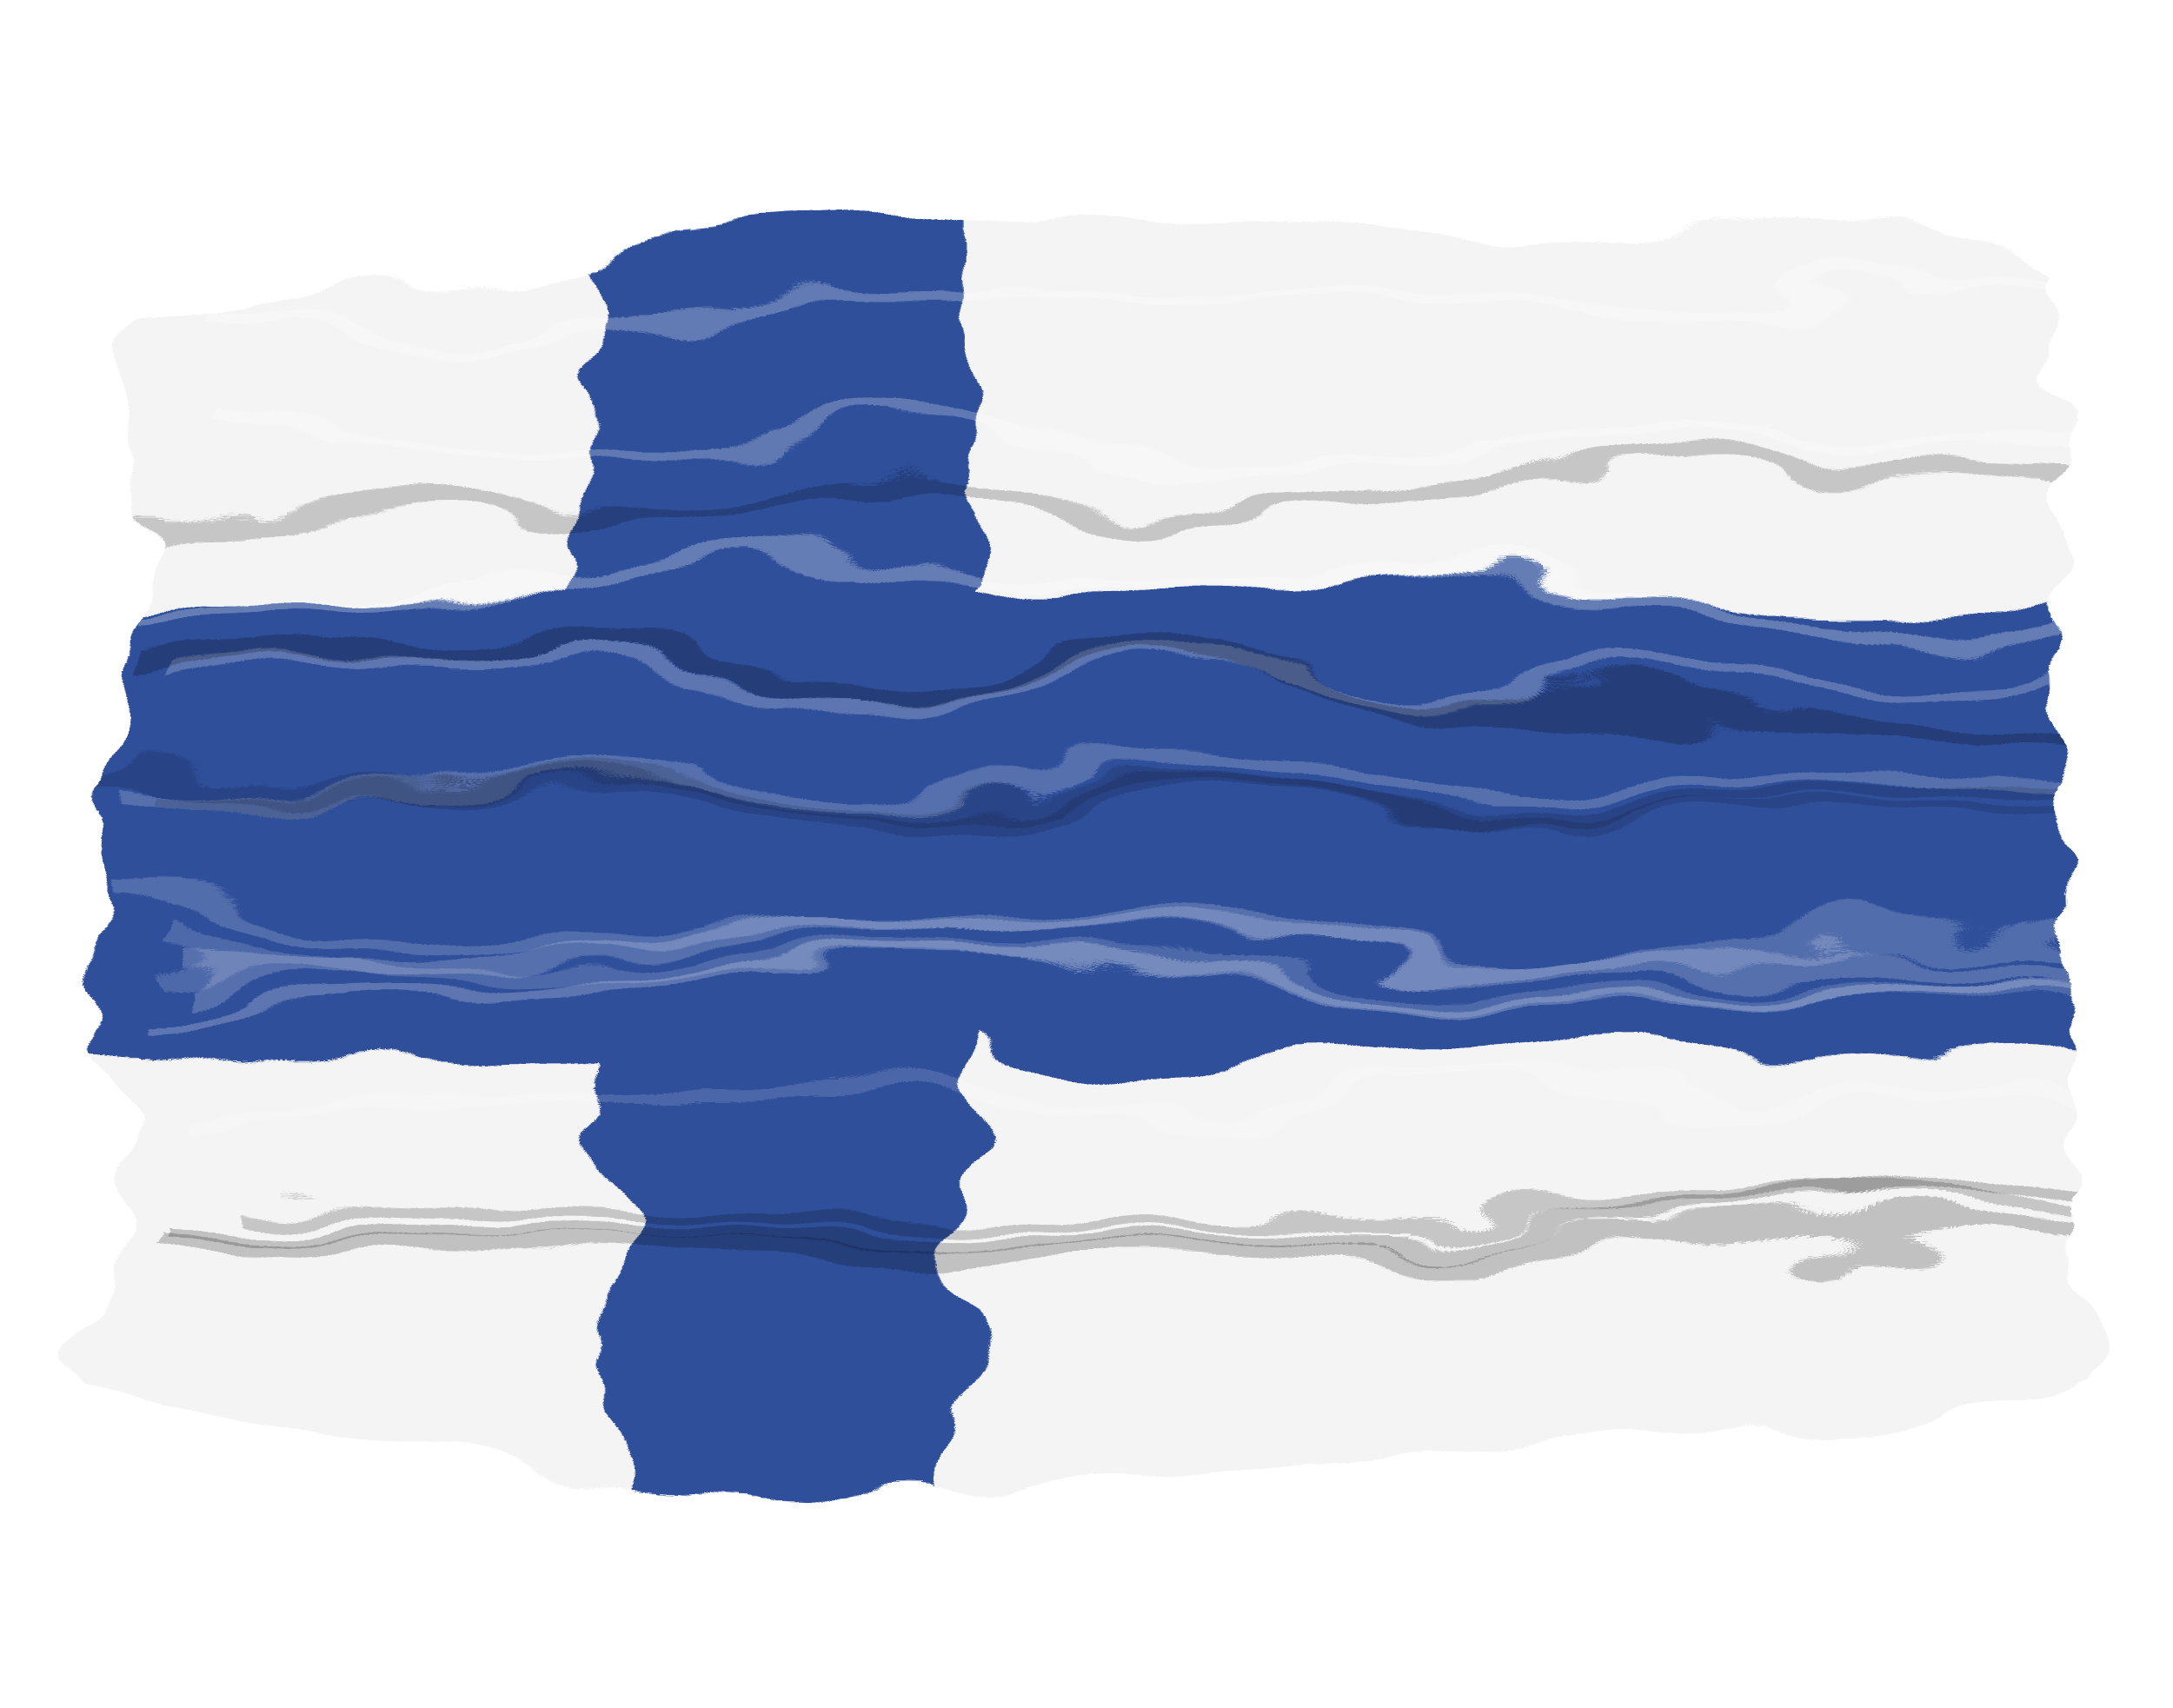
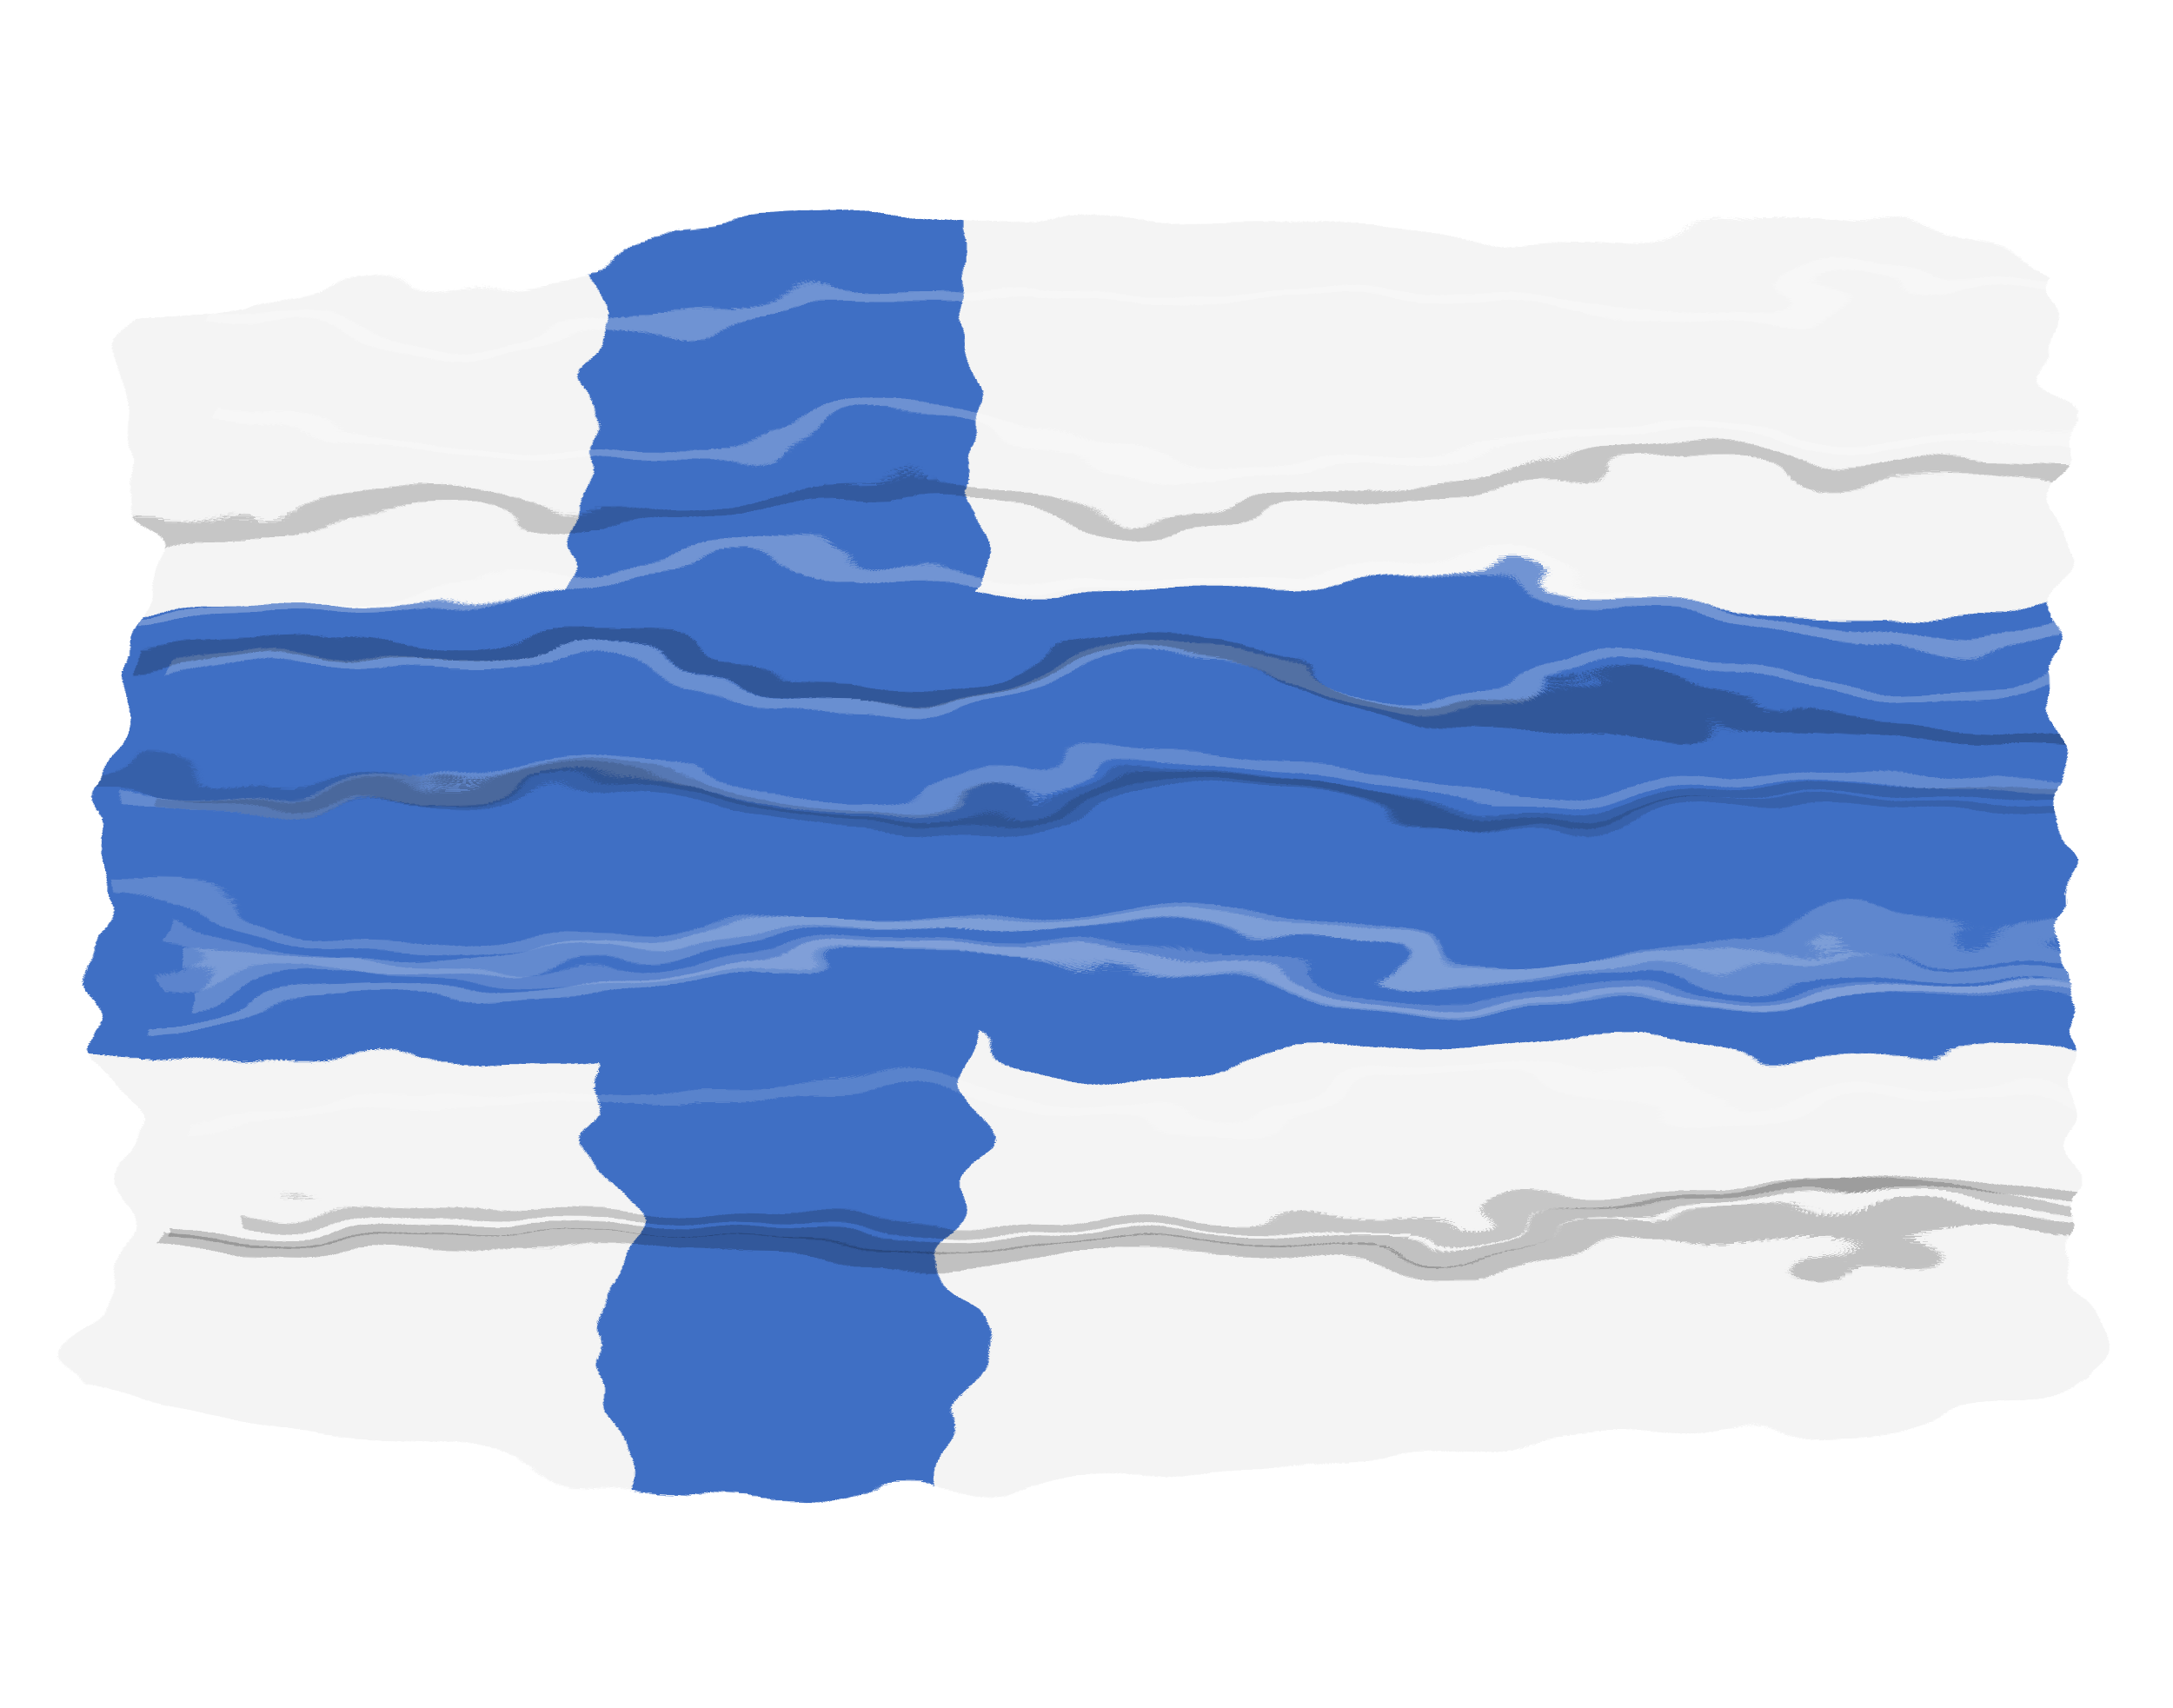
<svg xmlns="http://www.w3.org/2000/svg" viewBox="0 0 140 110">
  <defs>
    <filter id="br-finland-site" x="-10%" y="-10%" width="120%" height="120%">
      <feTurbulence type="fractalNoise" baseFrequency="0.045 0.12" numOctaves="3" seed="12" result="n" />
      <feDisplacementMap in="SourceGraphic" in2="n" scale="9" xChannelSelector="R" yChannelSelector="G" />
    </filter>
    <clipPath id="bc-finland-site">
      <path d="M8 22 C40 12, 100 10, 132 18 L134 88 C100 96, 40 98, 6 90 Z" />
    </clipPath>
  </defs>
  <g filter="url(#br-finland-site)">
    <g clip-path="url(#bc-finland-site)">
      <rect x="0" y="-2" width="140" height="110" fill="#f4f4f4" />
-       <rect x="38.9" y="-2" width="23.3" height="110" fill="#2f4f9b" />
-       <rect x="0" y="38.0" width="140" height="30.0" fill="#2f4f9b" />
+       <rect x="38.9" y="-2" width="23.3" height="110" fill="#3f6fc4" />
+       <rect x="0" y="38.0" width="140" height="30.0" fill="#3f6fc4" />
      <path d="M12.024 21.179 C50 17.567, 90 21.335, 134 18.669" stroke="rgba(255,255,255,0.25)" stroke-width="0.8" fill="none" />
      <path d="M14.369 27.850 C50 29.248, 90 29.148, 134 28.554" stroke="rgba(255,255,255,0.24)" stroke-width="0.8" fill="none" />
      <path d="M7.547 38.784 C50 36.593, 90 36.085, 134 40.462" stroke="rgba(255,255,255,0.26)" stroke-width="0.9" fill="none" />
      <path d="M10.809 42.889 C50 41.860, 90 45.713, 134 41.965" stroke="rgba(255,255,255,0.22)" stroke-width="0.8" fill="none" />
      <path d="M8.541 51.320 C50 48.776, 90 50.886, 134 50.948" stroke="rgba(255,255,255,0.19)" stroke-width="1.0" fill="none" />
      <path d="M7.274 59.172 C50 60.298, 90 62.351, 134 59.475" stroke="rgba(255,255,255,0.17)" stroke-width="1.0" fill="none" />
      <path d="M13.211 62.600 C50 58.761, 90 61.488, 134 61.258" stroke="rgba(255,255,255,0.19)" stroke-width="1.3" fill="none" />
      <path d="M11.500 61.235 C50 63.586, 90 63.231, 134 62.764" stroke="rgba(255,255,255,0.15)" stroke-width="1.1" fill="none" />
      <path d="M10.494 65.014 C50 60.814, 90 65.498, 134 62.266" stroke="rgba(255,255,255,0.22)" stroke-width="0.8" fill="none" />
      <path d="M9.489 71.395 C50 71.684, 90 70.175, 134 71.618" stroke="rgba(255,255,255,0.14)" stroke-width="1.0" fill="none" />
      <path d="M7.703 32.799 C60 33.526, 100 30.094, 134 30.663" stroke="rgba(0,0,0,0.19)" stroke-width="1.0" fill="none" />
      <path d="M8.174 42.377 C60 40.092, 100 45.566, 134 46.754" stroke="rgba(0,0,0,0.22)" stroke-width="1.1" fill="none" />
      <path d="M6.215 50.043 C60 51.300, 100 53.567, 134 51.412" stroke="rgba(0,0,0,0.14)" stroke-width="1.1" fill="none" />
      <path d="M10.296 51.242 C60 48.438, 100 54.542, 134 53.227" stroke="rgba(0,0,0,0.13)" stroke-width="0.9" fill="none" />
      <path d="M13.859 76.790 C60 79.118, 100 78.546, 134 78.631" stroke="rgba(0,0,0,0.19)" stroke-width="0.9" fill="none" />
      <path d="M8.565 78.618 C60 79.453, 100 81.518, 134 77.144" stroke="rgba(0,0,0,0.21)" stroke-width="1.0" fill="none" />
      <path d="M8.171 79.331 C60 81.402, 100 80.884, 134 80.273" stroke="rgba(0,0,0,0.21)" stroke-width="1.3" fill="none" />
    </g>
  </g>
</svg>
